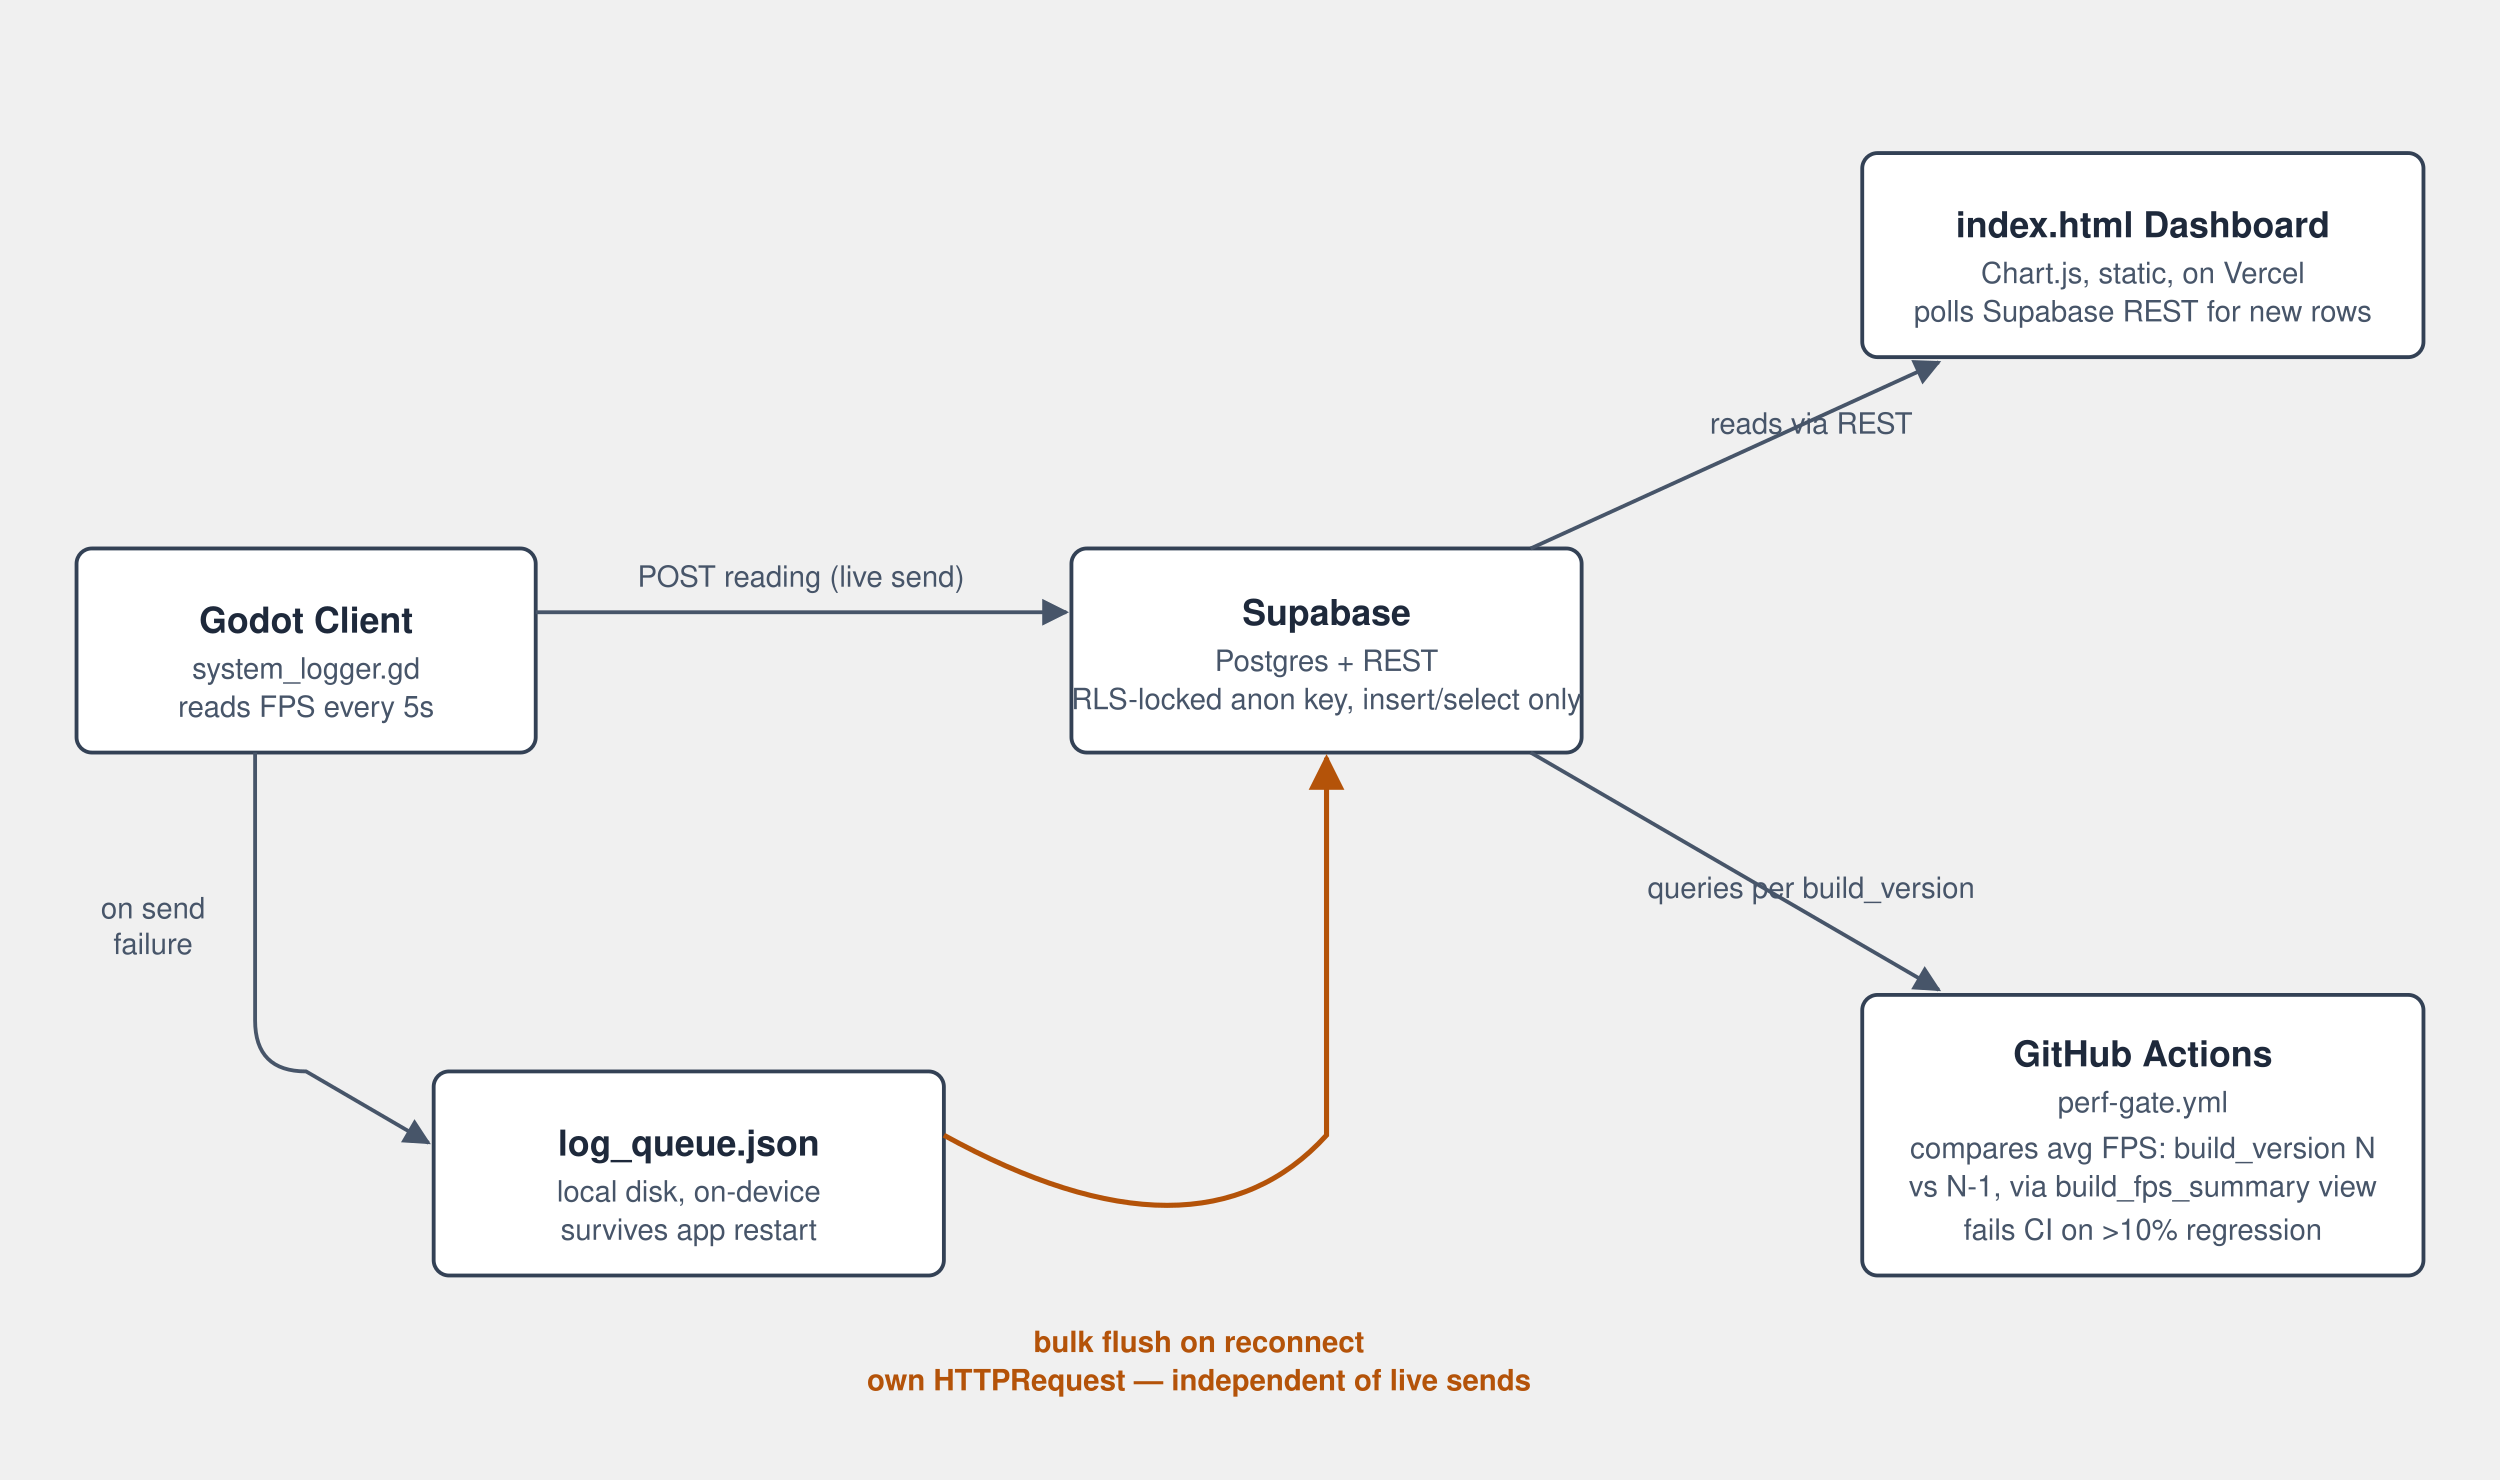
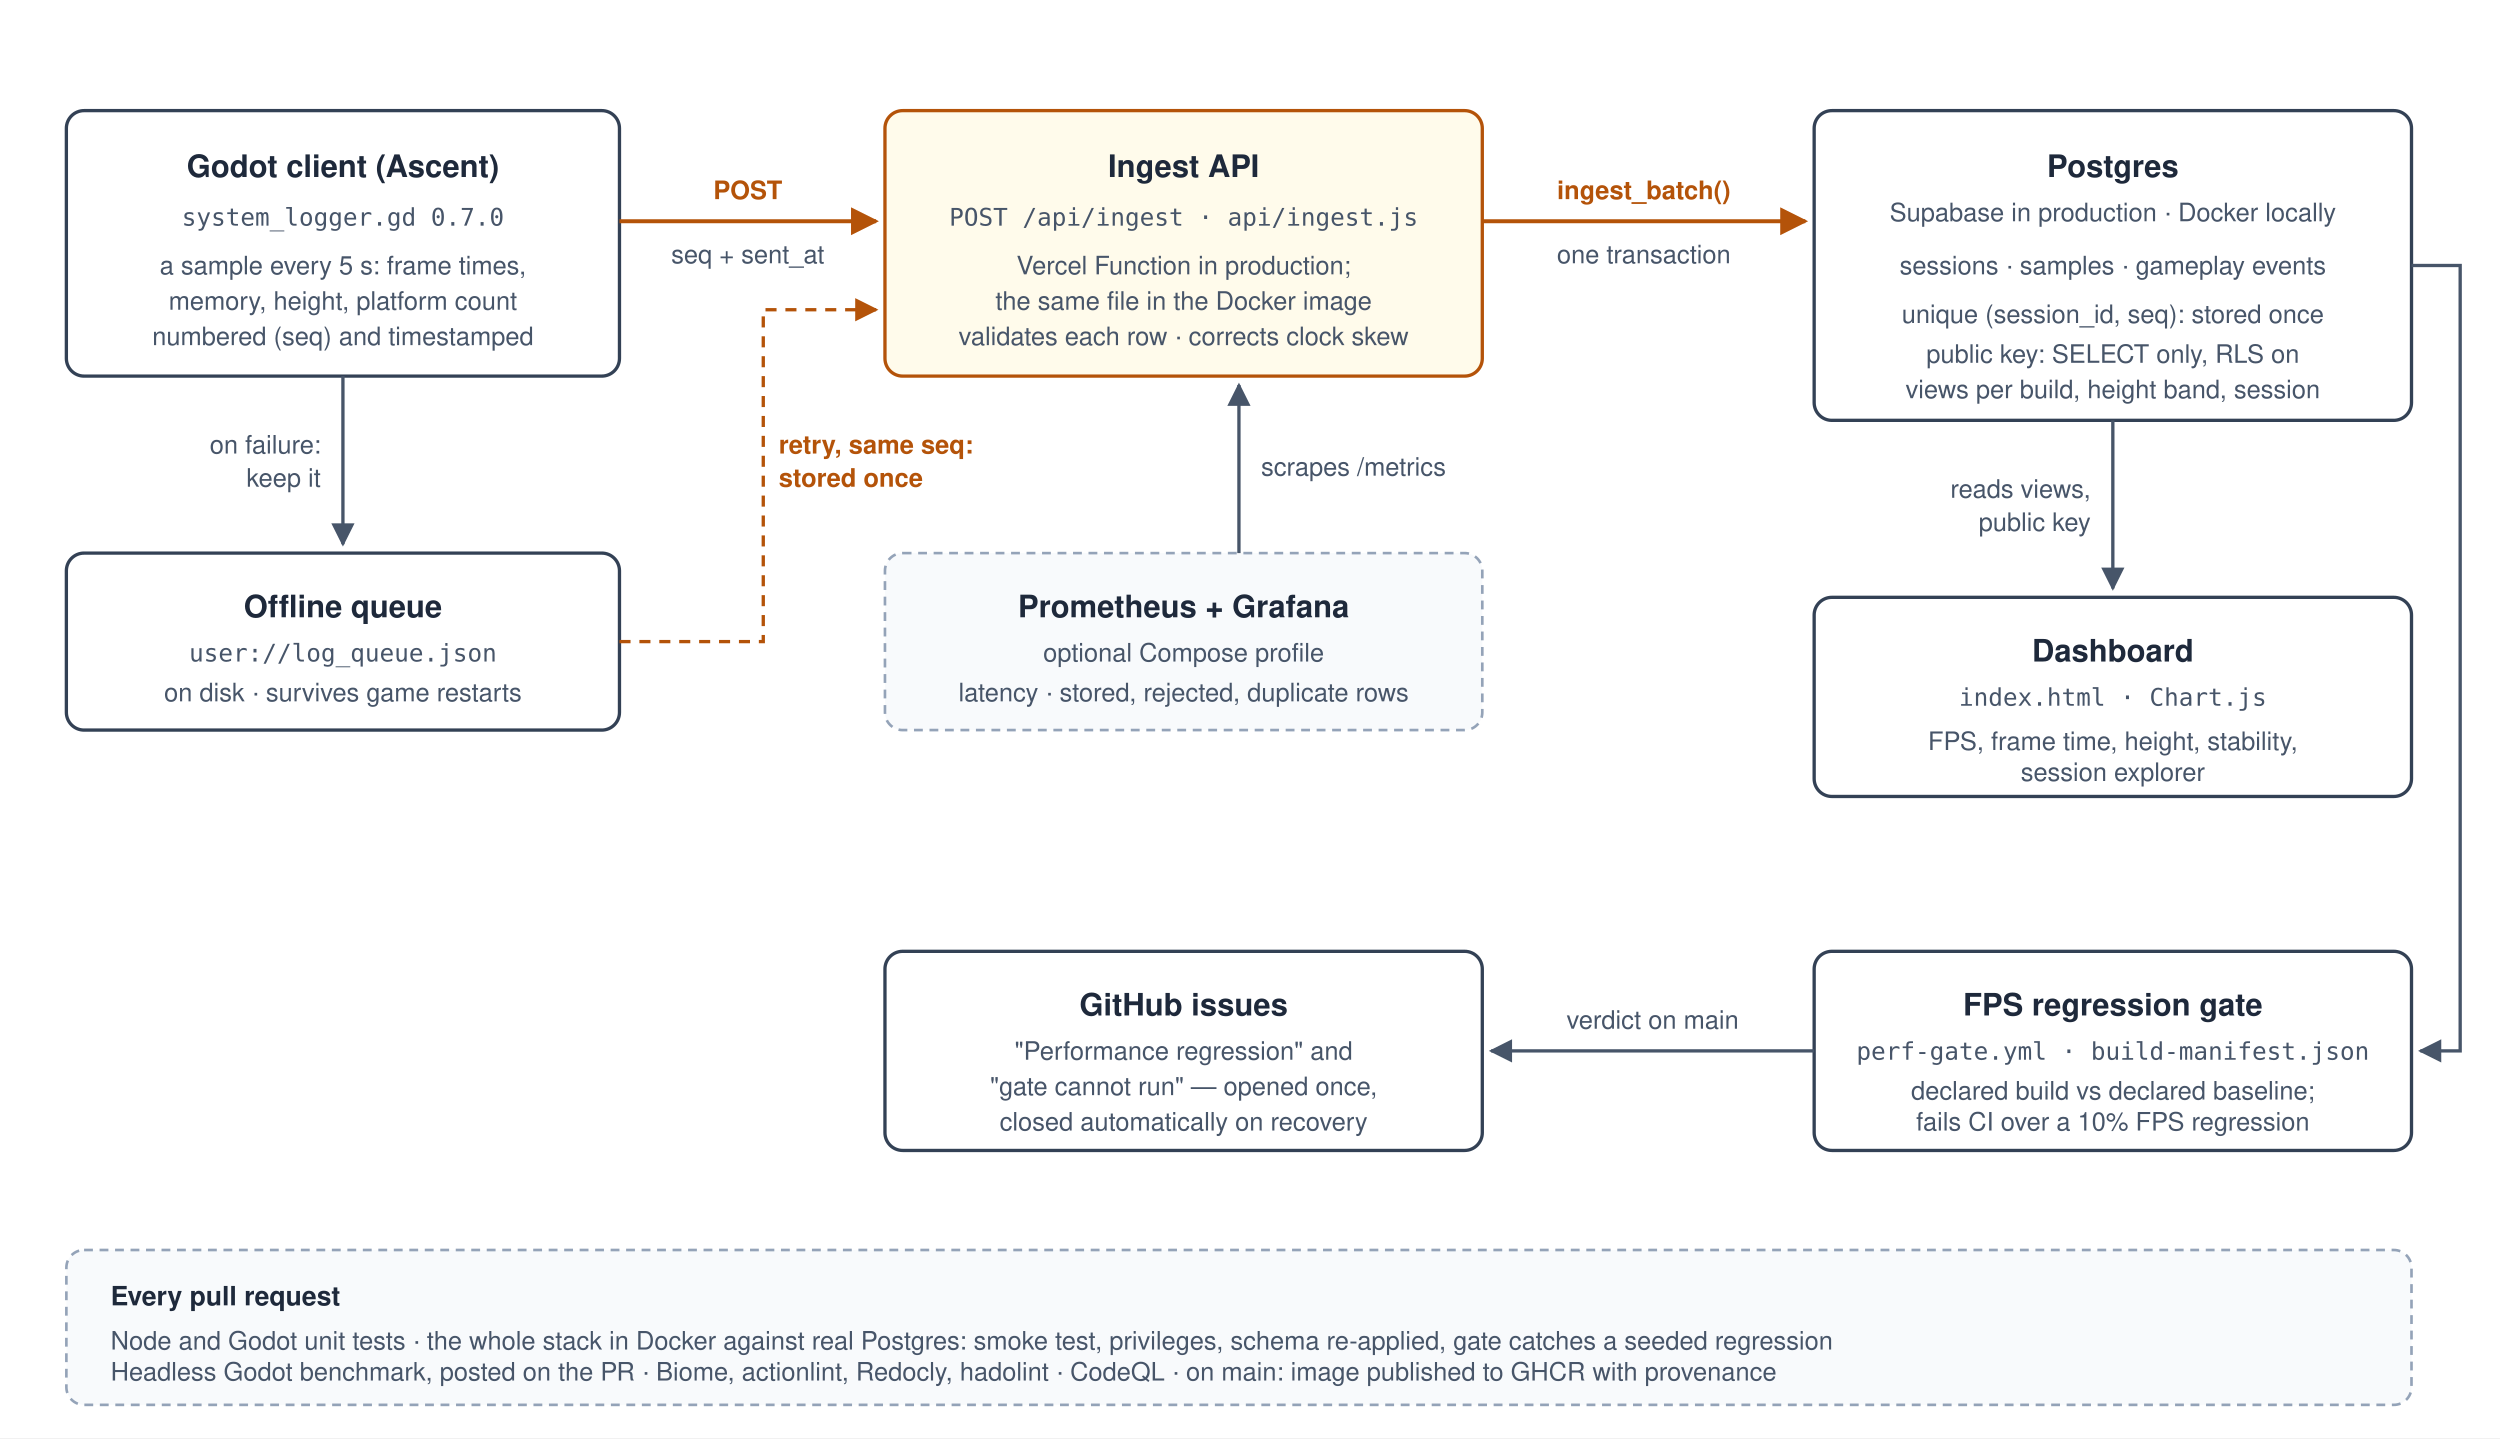
- <svg xmlns="http://www.w3.org/2000/svg" viewBox="0 0 980 580" role="img" aria-label="Ascent telemetry pipeline: the Godot client sends live FPS readings to Supabase every 5 seconds; on send failure it queues them to a local JSON file instead of dropping them, then bulk-flushes that queue back to Supabase over its own connection on reconnect, independent of live sends. Supabase feeds both a live Chart.js dashboard and a GitHub Actions CI gate that fails the build if average FPS regresses more than 10% versus the prior build_version.">
+ <svg xmlns="http://www.w3.org/2000/svg" viewBox="0 0 1130 650" role="img" aria-label="Ascent telemetry pipeline. The Godot client sends a numbered, timestamped sample every 5 seconds to POST /api/ingest; on failure it keeps the sample in an on-disk queue and retries later with the same sequence number, so it is stored once. The ingest API (a Vercel Function in production, the same file in a Docker image locally) validates the batch and writes it with one transactional database call, ingest_batch, into Postgres (Supabase in production). The dashboard reads views from Postgres with the public key, which is read-only. The FPS regression gate in GitHub Actions reads the same views and turns its verdict on main into GitHub issues. Prometheus and Grafana scrape the ingest service's metrics. Every pull request also runs unit and Godot tests, a whole-stack Docker smoke test, a headless benchmark, linters and CodeQL; merges to main publish the image to GHCR.">
  <defs>
    <marker id="arrow" viewBox="0 0 10 10" refX="9" refY="5" markerWidth="7" markerHeight="7" orient="auto-start-reverse">
      <path d="M0,0 L10,5 L0,10 z" fill="#475569" />
    </marker>
    <marker id="arrow-accent" viewBox="0 0 10 10" refX="9" refY="5" markerWidth="7" markerHeight="7" orient="auto-start-reverse">
      <path d="M0,0 L10,5 L0,10 z" fill="#b45309" />
    </marker>
  </defs>
  <style>
    .box { fill: #ffffff; stroke: #334155; stroke-width: 1.5; }
+     .box-accent { fill: #fffbeb; stroke: #b45309; stroke-width: 1.5; }
+     .box-quiet { fill: #f8fafc; stroke: #94a3b8; stroke-width: 1.2; stroke-dasharray: 4 3; }
    .label { font-family: -apple-system, Helvetica, Arial, sans-serif; font-size: 14px; fill: #1e293b; font-weight: 600; }
    .sublabel { font-family: -apple-system, Helvetica, Arial, sans-serif; font-size: 11.5px; fill: #475569; }
+     .mono { font-family: ui-monospace, Menlo, monospace; font-size: 11px; fill: #475569; }
    .arrowlabel { font-family: -apple-system, Helvetica, Arial, sans-serif; font-size: 11.5px; fill: #475569; }
    .arrowlabel-accent { font-family: -apple-system, Helvetica, Arial, sans-serif; font-size: 11.5px; fill: #b45309; font-weight: 600; }
    .edge { stroke: #475569; stroke-width: 1.5; fill: none; }
-     .edge-accent { stroke: #b45309; stroke-width: 2; fill: none; }
+     .edge-accent { stroke: #b45309; stroke-width: 1.8; fill: none; }
+     .edge-retry { stroke: #b45309; stroke-width: 1.5; fill: none; stroke-dasharray: 5 4; }
+     .strip-title { font-family: -apple-system, Helvetica, Arial, sans-serif; font-size: 12px; fill: #1e293b; font-weight: 600; }
  </style>
-   <rect class="box" x="30" y="215" width="180" height="80" rx="6" />
-   <text class="label" x="120" y="248" text-anchor="middle">Godot Client</text>
-   <text class="sublabel" x="120" y="266" text-anchor="middle">system_logger.gd</text>
-   <text class="sublabel" x="120" y="281" text-anchor="middle">reads FPS every 5s</text>
-   <rect class="box" x="170" y="420" width="200" height="80" rx="6" />
-   <text class="label" x="270" y="453" text-anchor="middle">log_queue.json</text>
-   <text class="sublabel" x="270" y="471" text-anchor="middle">local disk, on-device</text>
-   <text class="sublabel" x="270" y="486" text-anchor="middle">survives app restart</text>
-   <rect class="box" x="420" y="215" width="200" height="80" rx="6" />
-   <text class="label" x="520" y="245" text-anchor="middle">Supabase</text>
-   <text class="sublabel" x="520" y="263" text-anchor="middle">Postgres + REST</text>
-   <text class="sublabel" x="520" y="278" text-anchor="middle">RLS-locked anon key, insert/select only</text>
-   <rect class="box" x="730" y="60" width="220" height="80" rx="6" />
-   <text class="label" x="840" y="93" text-anchor="middle">index.html Dashboard</text>
-   <text class="sublabel" x="840" y="111" text-anchor="middle">Chart.js, static, on Vercel</text>
-   <text class="sublabel" x="840" y="126" text-anchor="middle">polls Supabase REST for new rows</text>
-   <rect class="box" x="730" y="390" width="220" height="110" rx="6" />
-   <text class="label" x="840" y="418" text-anchor="middle">GitHub Actions</text>
-   <text class="sublabel" x="840" y="436" text-anchor="middle">perf-gate.yml</text>
-   <text class="sublabel" x="840" y="454" text-anchor="middle">compares avg FPS: build_version N</text>
-   <text class="sublabel" x="840" y="469" text-anchor="middle">vs N-1, via build_fps_summary view</text>
-   <text class="sublabel" x="840" y="486" text-anchor="middle">fails CI on &gt;10% regression</text>
-   <line class="edge" x1="210" y1="240" x2="418" y2="240" marker-end="url(#arrow)" />
-   <text class="arrowlabel" x="314" y="230" text-anchor="middle">POST reading (live send)</text>
-   <path class="edge" d="M 100 295 L 100 400 Q 100 420 120 420 L 168 448" marker-end="url(#arrow)" />
-   <text class="arrowlabel" x="60" y="360" text-anchor="middle">on send</text>
-   <text class="arrowlabel" x="60" y="374" text-anchor="middle">failure</text>
-   <path class="edge-accent" d="M 370 445 Q 470 500 520 445 L 520 297" marker-end="url(#arrow-accent)" />
-   <text class="arrowlabel-accent" x="470" y="530" text-anchor="middle">bulk flush on reconnect</text>
-   <text class="arrowlabel-accent" x="470" y="545" text-anchor="middle">own HTTPRequest — independent of live sends</text>
-   <line class="edge" x1="600" y1="215" x2="760" y2="142" marker-end="url(#arrow)" />
-   <text class="arrowlabel" x="710" y="170" text-anchor="middle">reads via REST</text>
-   <line class="edge" x1="600" y1="295" x2="760" y2="388" marker-end="url(#arrow)" />
-   <text class="arrowlabel" x="710" y="352" text-anchor="middle">queries per build_version</text>
+   <rect width="1130" height="650" fill="#ffffff" />
+   <rect class="box" x="30" y="50" width="250" height="120" rx="8" />
+   <text class="label" x="155" y="80" text-anchor="middle">Godot client (Ascent)</text>
+   <text class="mono" x="155" y="102" text-anchor="middle">system_logger.gd 0.7.0</text>
+   <text class="sublabel" x="155" y="124" text-anchor="middle">a sample every 5 s: frame times,</text>
+   <text class="sublabel" x="155" y="140" text-anchor="middle">memory, height, platform count</text>
+   <text class="sublabel" x="155" y="156" text-anchor="middle">numbered (seq) and timestamped</text>
+   <rect class="box" x="30" y="250" width="250" height="80" rx="8" />
+   <text class="label" x="155" y="279" text-anchor="middle">Offline queue</text>
+   <text class="mono" x="155" y="299" text-anchor="middle">user://log_queue.json</text>
+   <text class="sublabel" x="155" y="317" text-anchor="middle">on disk · survives game restarts</text>
+   <rect class="box-accent" x="400" y="50" width="270" height="120" rx="8" />
+   <text class="label" x="535" y="80" text-anchor="middle">Ingest API</text>
+   <text class="mono" x="535" y="102" text-anchor="middle">POST /api/ingest · api/ingest.js</text>
+   <text class="sublabel" x="535" y="124" text-anchor="middle">Vercel Function in production;</text>
+   <text class="sublabel" x="535" y="140" text-anchor="middle">the same file in the Docker image</text>
+   <text class="sublabel" x="535" y="156" text-anchor="middle">validates each row · corrects clock skew</text>
+   <rect class="box" x="820" y="50" width="270" height="140" rx="8" />
+   <text class="label" x="955" y="80" text-anchor="middle">Postgres</text>
+   <text class="sublabel" x="955" y="100" text-anchor="middle">Supabase in production · Docker locally</text>
+   <text class="sublabel" x="955" y="124" text-anchor="middle">sessions · samples · gameplay events</text>
+   <text class="sublabel" x="955" y="146" text-anchor="middle">unique (session_id, seq): stored once</text>
+   <text class="sublabel" x="955" y="164" text-anchor="middle">public key: SELECT only, RLS on</text>
+   <text class="sublabel" x="955" y="180" text-anchor="middle">views per build, height band, session</text>
+   <rect class="box-quiet" x="400" y="250" width="270" height="80" rx="8" />
+   <text class="label" x="535" y="279" text-anchor="middle">Prometheus + Grafana</text>
+   <text class="sublabel" x="535" y="299" text-anchor="middle">optional Compose profile</text>
+   <text class="sublabel" x="535" y="317" text-anchor="middle">latency · stored, rejected, duplicate rows</text>
+   <rect class="box" x="820" y="270" width="270" height="90" rx="8" />
+   <text class="label" x="955" y="299" text-anchor="middle">Dashboard</text>
+   <text class="mono" x="955" y="319" text-anchor="middle">index.html · Chart.js</text>
+   <text class="sublabel" x="955" y="339" text-anchor="middle">FPS, frame time, height, stability,</text>
+   <text class="sublabel" x="955" y="353" text-anchor="middle">session explorer</text>
+   <rect class="box" x="820" y="430" width="270" height="90" rx="8" />
+   <text class="label" x="955" y="459" text-anchor="middle">FPS regression gate</text>
+   <text class="mono" x="955" y="479" text-anchor="middle">perf-gate.yml · build-manifest.json</text>
+   <text class="sublabel" x="955" y="497" text-anchor="middle">declared build vs declared baseline;</text>
+   <text class="sublabel" x="955" y="511" text-anchor="middle">fails CI over a 10% FPS regression</text>
+   <rect class="box" x="400" y="430" width="270" height="90" rx="8" />
+   <text class="label" x="535" y="459" text-anchor="middle">GitHub issues</text>
+   <text class="sublabel" x="535" y="479" text-anchor="middle">"Performance regression" and</text>
+   <text class="sublabel" x="535" y="495" text-anchor="middle">"gate cannot run" — opened once,</text>
+   <text class="sublabel" x="535" y="511" text-anchor="middle">closed automatically on recovery</text>
+   <line class="edge-accent" x1="280" y1="100" x2="396" y2="100" marker-end="url(#arrow-accent)" />
+   <text class="arrowlabel-accent" x="338" y="90" text-anchor="middle">POST</text>
+   <text class="arrowlabel" x="338" y="119" text-anchor="middle">seq + sent_at</text>
+   <line class="edge" x1="155" y1="170" x2="155" y2="246" marker-end="url(#arrow)" />
+   <text class="arrowlabel" x="145" y="205" text-anchor="end">on failure:</text>
+   <text class="arrowlabel" x="145" y="220" text-anchor="end">keep it</text>
+   <path class="edge-retry" d="M280,290 L345,290 L345,140 L396,140" marker-end="url(#arrow-accent)" />
+   <text class="arrowlabel-accent" x="352" y="205">retry, same seq:</text>
+   <text class="arrowlabel-accent" x="352" y="220">stored once</text>
+   <line class="edge-accent" x1="670" y1="100" x2="816" y2="100" marker-end="url(#arrow-accent)" />
+   <text class="arrowlabel-accent" x="743" y="90" text-anchor="middle">ingest_batch()</text>
+   <text class="arrowlabel" x="743" y="119" text-anchor="middle">one transaction</text>
+   <line class="edge" x1="560" y1="250" x2="560" y2="174" marker-end="url(#arrow)" />
+   <text class="arrowlabel" x="570" y="215">scrapes /metrics</text>
+   <line class="edge" x1="955" y1="190" x2="955" y2="266" marker-end="url(#arrow)" />
+   <text class="arrowlabel" x="945" y="225" text-anchor="end">reads views,</text>
+   <text class="arrowlabel" x="945" y="240" text-anchor="end">public key</text>
+   <path class="edge" d="M1090,120 L1112,120 L1112,475 L1094,475" marker-end="url(#arrow)" />
+   <line class="edge" x1="820" y1="475" x2="674" y2="475" marker-end="url(#arrow)" />
+   <text class="arrowlabel" x="747" y="465" text-anchor="middle">verdict on main</text>
+   <rect class="box-quiet" x="30" y="565" width="1060" height="70" rx="8" />
+   <text class="strip-title" x="50" y="590">Every pull request</text>
+   <text class="sublabel" x="50" y="610">Node and Godot unit tests · the whole stack in Docker against real Postgres: smoke test, privileges, schema re-applied, gate catches a seeded regression</text>
+   <text class="sublabel" x="50" y="624">Headless Godot benchmark, posted on the PR · Biome, actionlint, Redocly, hadolint · CodeQL · on main: image published to GHCR with provenance</text>
</svg>
